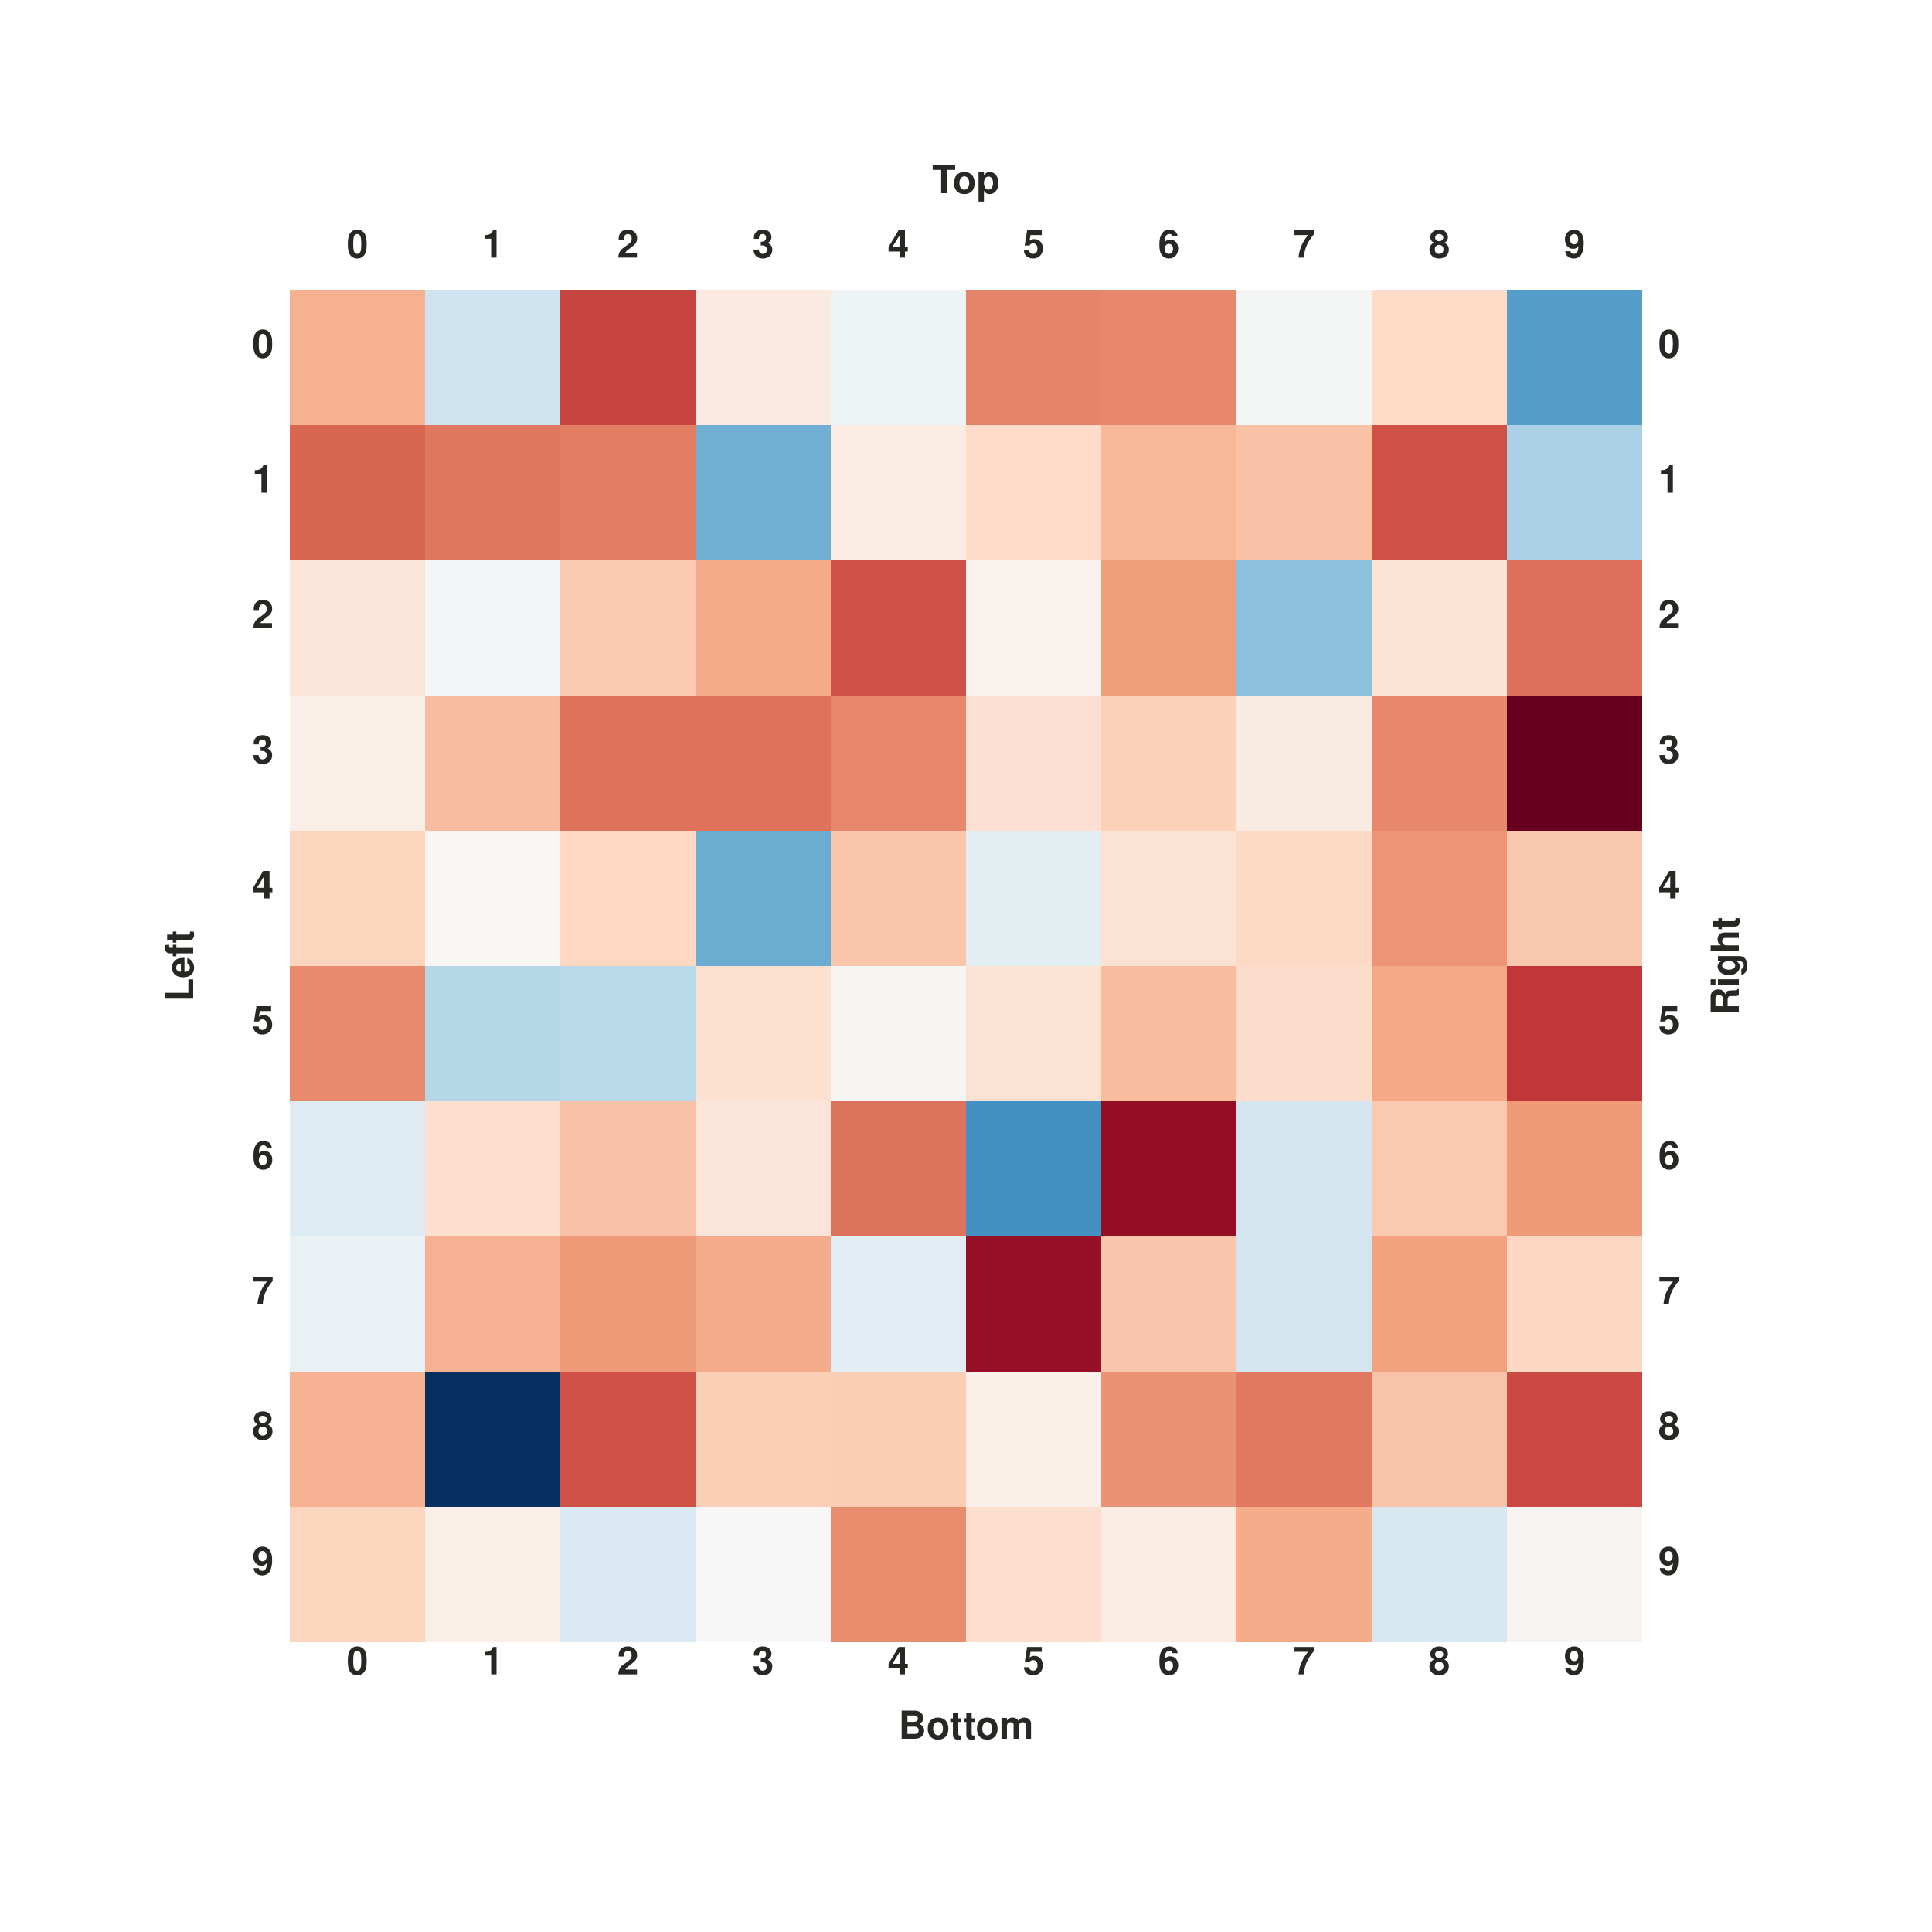
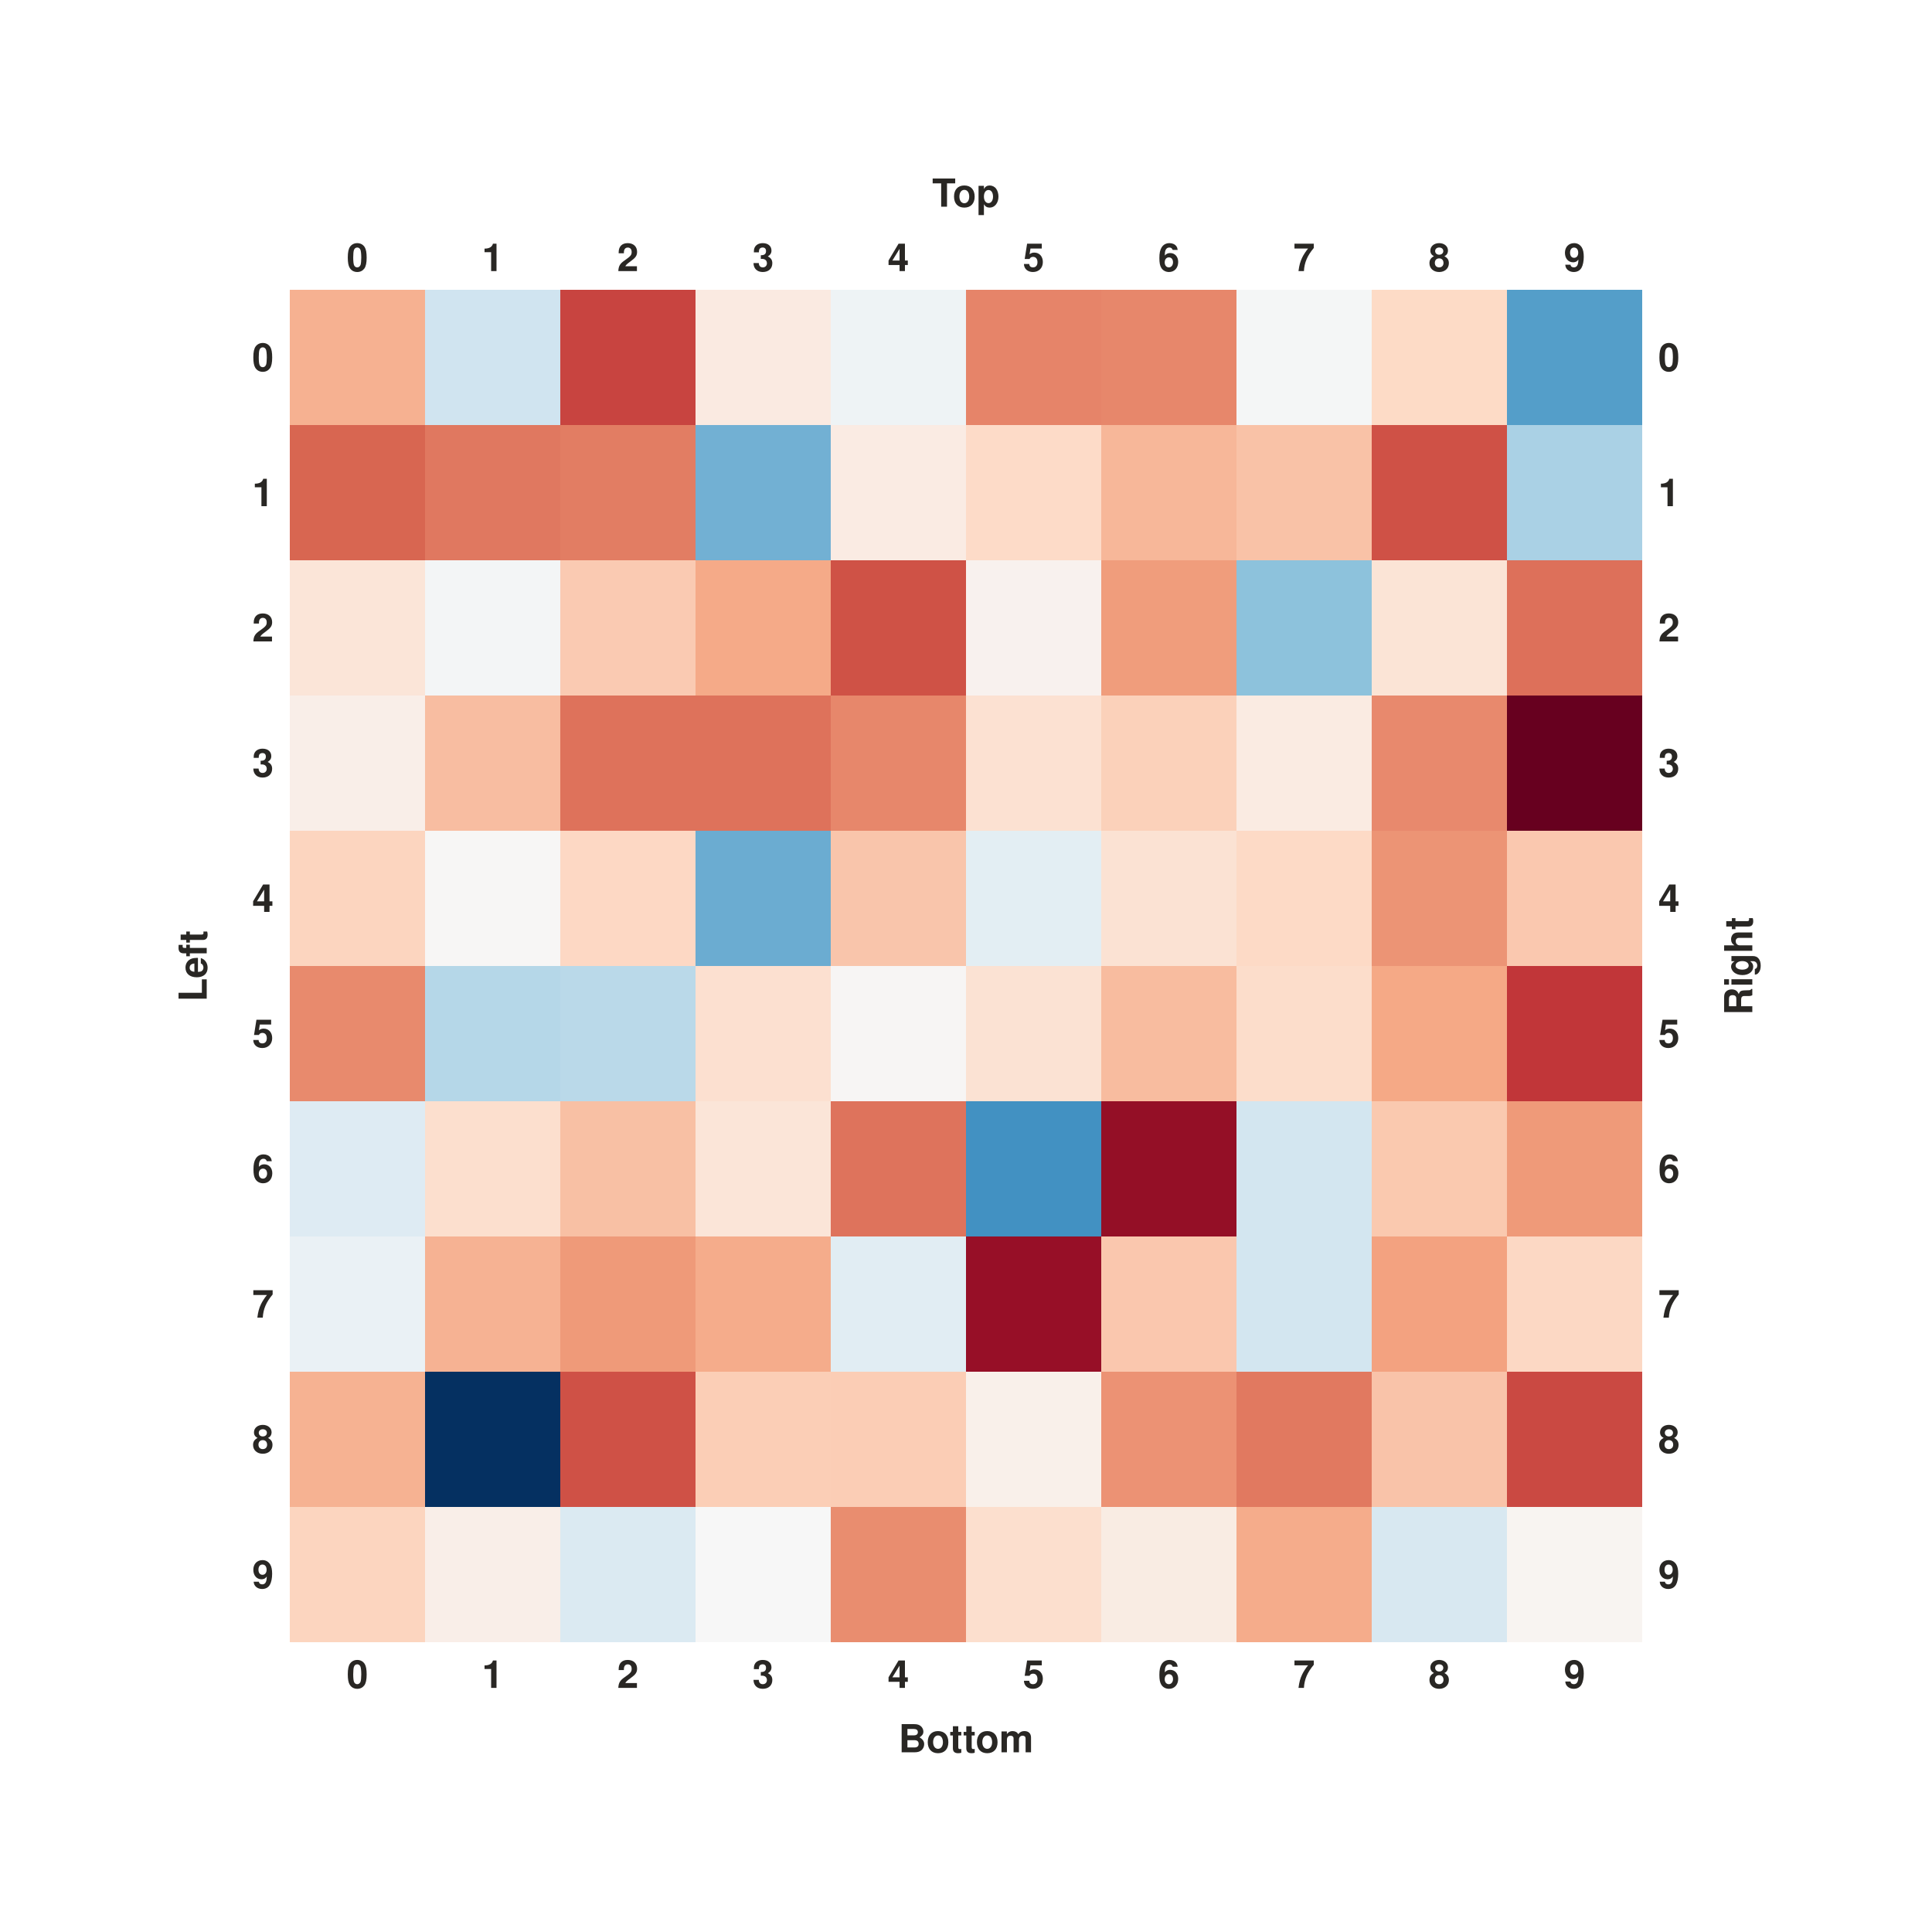
- <svg xmlns="http://www.w3.org/2000/svg" height="600px" id="t3533e153dde640b89f4eb75d19cded3e" preserveAspectRatio="xMidYMid meet" style="background-color:transparent;fill:rgb(16.1%,15.3%,14.1%);fill-opacity:1.0;font-family:Helvetica;font-size:12px;opacity:1.0;stroke:rgb(16.1%,15.3%,14.1%);stroke-opacity:1.0;stroke-width:1.0" viewBox="0 0 600 600" width="600px">
-   <g class="toyplot-axes-Table" id="t4199f415762c4ddca46a3cf5450fcba3">
-     <text style="alignment-baseline:middle;fill:rgb(16.1%,15.3%,14.1%);fill-opacity:1.0;font-size:12px;font-weight:bold;stroke:none;text-anchor:middle" transform="rotate(0,111.0,80.0)" x="111.0" y="80.0">0</text>
-     <text style="alignment-baseline:middle;fill:rgb(16.1%,15.3%,14.1%);fill-opacity:1.0;font-size:12px;font-weight:bold;stroke:none;text-anchor:middle" transform="rotate(0,153.0,80.0)" x="153.0" y="80.0">1</text>
-     <text style="alignment-baseline:middle;fill:rgb(16.1%,15.3%,14.1%);fill-opacity:1.0;font-size:12px;font-weight:bold;stroke:none;text-anchor:middle" transform="rotate(0,195.0,80.0)" x="195.0" y="80.0">2</text>
-     <text style="alignment-baseline:middle;fill:rgb(16.1%,15.3%,14.1%);fill-opacity:1.0;font-size:12px;font-weight:bold;stroke:none;text-anchor:middle" transform="rotate(0,237.0,80.0)" x="237.0" y="80.0">3</text>
-     <text style="alignment-baseline:middle;fill:rgb(16.1%,15.3%,14.1%);fill-opacity:1.0;font-size:12px;font-weight:bold;stroke:none;text-anchor:middle" transform="rotate(0,279.0,80.0)" x="279.0" y="80.0">4</text>
-     <text style="alignment-baseline:middle;fill:rgb(16.1%,15.3%,14.1%);fill-opacity:1.0;font-size:12px;font-weight:bold;stroke:none;text-anchor:middle" transform="rotate(0,321.0,80.0)" x="321.0" y="80.0">5</text>
-     <text style="alignment-baseline:middle;fill:rgb(16.1%,15.3%,14.1%);fill-opacity:1.0;font-size:12px;font-weight:bold;stroke:none;text-anchor:middle" transform="rotate(0,363.0,80.0)" x="363.0" y="80.0">6</text>
-     <text style="alignment-baseline:middle;fill:rgb(16.1%,15.3%,14.1%);fill-opacity:1.0;font-size:12px;font-weight:bold;stroke:none;text-anchor:middle" transform="rotate(0,405.0,80.0)" x="405.0" y="80.0">7</text>
-     <text style="alignment-baseline:middle;fill:rgb(16.1%,15.3%,14.1%);fill-opacity:1.0;font-size:12px;font-weight:bold;stroke:none;text-anchor:middle" transform="rotate(0,447.0,80.0)" x="447.0" y="80.0">8</text>
-     <text style="alignment-baseline:middle;fill:rgb(16.1%,15.3%,14.1%);fill-opacity:1.0;font-size:12px;font-weight:bold;stroke:none;text-anchor:middle" transform="rotate(0,489.0,80.0)" x="489.0" y="80.0">9</text>
-     <text style="alignment-baseline:middle;fill:rgb(16.1%,15.3%,14.1%);fill-opacity:1.0;font-size:12px;font-weight:bold;stroke:none;text-anchor:end" x="85.0" y="111.0">0</text>
+ <svg xmlns="http://www.w3.org/2000/svg" height="600px" id="tc5230e3587a64b2f9738c07dfee631e5" preserveAspectRatio="xMidYMid meet" style="background-color:transparent;fill:rgb(16.1%,15.3%,14.1%);fill-opacity:1.0;font-family:Helvetica;font-size:12px;opacity:1.0;stroke:rgb(16.1%,15.3%,14.1%);stroke-opacity:1.0;stroke-width:1.0" viewBox="0 0 600 600" width="600px">
+   <g class="toyplot-axes-Table" id="t603b32c61a994c01a98cdb0d5e4cd340">
+     <text style="dominant-baseline:middle;fill:rgb(16.1%,15.3%,14.1%);fill-opacity:1.0;font-size:12px;font-weight:bold;stroke:none;text-anchor:middle" transform="translate(111.0,80.0)">
+       <tspan dominant-baseline="inherit">0</tspan>
+     </text>
+     <text style="dominant-baseline:middle;fill:rgb(16.1%,15.3%,14.1%);fill-opacity:1.0;font-size:12px;font-weight:bold;stroke:none;text-anchor:middle" transform="translate(153.0,80.0)">
+       <tspan dominant-baseline="inherit">1</tspan>
+     </text>
+     <text style="dominant-baseline:middle;fill:rgb(16.1%,15.3%,14.1%);fill-opacity:1.0;font-size:12px;font-weight:bold;stroke:none;text-anchor:middle" transform="translate(195.0,80.0)">
+       <tspan dominant-baseline="inherit">2</tspan>
+     </text>
+     <text style="dominant-baseline:middle;fill:rgb(16.1%,15.3%,14.1%);fill-opacity:1.0;font-size:12px;font-weight:bold;stroke:none;text-anchor:middle" transform="translate(237.0,80.0)">
+       <tspan dominant-baseline="inherit">3</tspan>
+     </text>
+     <text style="dominant-baseline:middle;fill:rgb(16.1%,15.3%,14.1%);fill-opacity:1.0;font-size:12px;font-weight:bold;stroke:none;text-anchor:middle" transform="translate(279.0,80.0)">
+       <tspan dominant-baseline="inherit">4</tspan>
+     </text>
+     <text style="dominant-baseline:middle;fill:rgb(16.1%,15.3%,14.1%);fill-opacity:1.0;font-size:12px;font-weight:bold;stroke:none;text-anchor:middle" transform="translate(321.0,80.0)">
+       <tspan dominant-baseline="inherit">5</tspan>
+     </text>
+     <text style="dominant-baseline:middle;fill:rgb(16.1%,15.3%,14.1%);fill-opacity:1.0;font-size:12px;font-weight:bold;stroke:none;text-anchor:middle" transform="translate(363.0,80.0)">
+       <tspan dominant-baseline="inherit">6</tspan>
+     </text>
+     <text style="dominant-baseline:middle;fill:rgb(16.1%,15.3%,14.1%);fill-opacity:1.0;font-size:12px;font-weight:bold;stroke:none;text-anchor:middle" transform="translate(405.0,80.0)">
+       <tspan dominant-baseline="inherit">7</tspan>
+     </text>
+     <text style="dominant-baseline:middle;fill:rgb(16.1%,15.3%,14.1%);fill-opacity:1.0;font-size:12px;font-weight:bold;stroke:none;text-anchor:middle" transform="translate(447.0,80.0)">
+       <tspan dominant-baseline="inherit">8</tspan>
+     </text>
+     <text style="dominant-baseline:middle;fill:rgb(16.1%,15.3%,14.1%);fill-opacity:1.0;font-size:12px;font-weight:bold;stroke:none;text-anchor:middle" transform="translate(489.0,80.0)">
+       <tspan dominant-baseline="inherit">9</tspan>
+     </text>
+     <text style="dominant-baseline:middle;fill:rgb(16.1%,15.3%,14.1%);fill-opacity:1.0;font-size:12px;font-weight:bold;stroke:none;text-anchor:end" transform="translate(85.0,111.0)">
+       <tspan dominant-baseline="inherit">0</tspan>
+     </text>
    <rect height="42.0" style="fill:rgb(96.5%,69.4%,57%);fill-opacity:1.0;stroke:none" width="42.0" x="90.0" y="90.0" />
    <rect height="42.0" style="fill:rgb(81.6%,89.6%,94%);fill-opacity:1.0;stroke:none" width="42.0" x="132.0" y="90.0" />
    <rect height="42.0" style="fill:rgb(78.4%,26.6%,25%);fill-opacity:1.0;stroke:none" width="42.0" x="174.0" y="90.0" />
    <rect height="42.0" style="fill:rgb(97.9%,91.8%,88.2%);fill-opacity:1.0;stroke:none" width="42.0" x="216.0" y="90.0" />
    <rect height="42.0" style="fill:rgb(93.5%,95.3%,96.2%);fill-opacity:1.0;stroke:none" width="42.0" x="258.0" y="90.0" />
    <rect height="42.0" style="fill:rgb(90.1%,51.9%,41.1%);fill-opacity:1.0;stroke:none" width="42.0" x="300.0" y="90.0" />
    <rect height="42.0" style="fill:rgb(90.6%,53.1%,42.1%);fill-opacity:1.0;stroke:none" width="42.0" x="342.0" y="90.0" />
    <rect height="42.0" style="fill:rgb(95.6%,96.3%,96.6%);fill-opacity:1.0;stroke:none" width="42.0" x="384.0" y="90.0" />
    <rect height="42.0" style="fill:rgb(99.2%,85.7%,77.7%);fill-opacity:1.0;stroke:none" width="42.0" x="426.0" y="90.0" />
    <rect height="42.0" style="fill:rgb(33%,61.9%,78.8%);fill-opacity:1.0;stroke:none" width="42.0" x="468.0" y="90.0" />
-     <text style="alignment-baseline:middle;fill:rgb(16.1%,15.3%,14.1%);fill-opacity:1.0;font-size:12px;font-weight:bold;stroke:none;text-anchor:begin" x="515.0" y="111.0">0</text>
-     <text style="alignment-baseline:middle;fill:rgb(16.1%,15.3%,14.1%);fill-opacity:1.0;font-size:12px;font-weight:bold;stroke:none;text-anchor:end" x="85.0" y="153.0">1</text>
+     <text style="dominant-baseline:middle;fill:rgb(16.1%,15.3%,14.1%);fill-opacity:1.0;font-size:12px;font-weight:bold;stroke:none;text-anchor:begin" transform="translate(515.0,111.0)">
+       <tspan dominant-baseline="inherit">0</tspan>
+     </text>
+     <text style="dominant-baseline:middle;fill:rgb(16.1%,15.3%,14.1%);fill-opacity:1.0;font-size:12px;font-weight:bold;stroke:none;text-anchor:end" transform="translate(85.0,153.0)">
+       <tspan dominant-baseline="inherit">1</tspan>
+     </text>
    <rect height="42.0" style="fill:rgb(84.9%,39.9%,31.9%);fill-opacity:1.0;stroke:none" width="42.0" x="90.0" y="132.0" />
    <rect height="42.0" style="fill:rgb(88%,47.1%,37.5%);fill-opacity:1.0;stroke:none" width="42.0" x="132.0" y="132.0" />
    <rect height="42.0" style="fill:rgb(88.8%,48.9%,38.8%);fill-opacity:1.0;stroke:none" width="42.0" x="174.0" y="132.0" />
    <rect height="42.0" style="fill:rgb(44.6%,69.2%,82.7%);fill-opacity:1.0;stroke:none" width="42.0" x="216.0" y="132.0" />
    <rect height="42.0" style="fill:rgb(97.9%,92.2%,88.9%);fill-opacity:1.0;stroke:none" width="42.0" x="258.0" y="132.0" />
    <rect height="42.0" style="fill:rgb(99.2%,86%,78.3%);fill-opacity:1.0;stroke:none" width="42.0" x="300.0" y="132.0" />
    <rect height="42.0" style="fill:rgb(96.9%,71.8%,60%);fill-opacity:1.0;stroke:none" width="42.0" x="342.0" y="132.0" />
    <rect height="42.0" style="fill:rgb(97.6%,75.9%,65.3%);fill-opacity:1.0;stroke:none" width="42.0" x="384.0" y="132.0" />
    <rect height="42.0" style="fill:rgb(81.1%,31.9%,27.5%);fill-opacity:1.0;stroke:none" width="42.0" x="426.0" y="132.0" />
    <rect height="42.0" style="fill:rgb(66.8%,82.1%,89.8%);fill-opacity:1.0;stroke:none" width="42.0" x="468.0" y="132.0" />
-     <text style="alignment-baseline:middle;fill:rgb(16.1%,15.3%,14.1%);fill-opacity:1.0;font-size:12px;font-weight:bold;stroke:none;text-anchor:begin" x="515.0" y="153.0">1</text>
-     <text style="alignment-baseline:middle;fill:rgb(16.1%,15.3%,14.1%);fill-opacity:1.0;font-size:12px;font-weight:bold;stroke:none;text-anchor:end" x="85.0" y="195.0">2</text>
+     <text style="dominant-baseline:middle;fill:rgb(16.1%,15.3%,14.1%);fill-opacity:1.0;font-size:12px;font-weight:bold;stroke:none;text-anchor:begin" transform="translate(515.0,153.0)">
+       <tspan dominant-baseline="inherit">1</tspan>
+     </text>
+     <text style="dominant-baseline:middle;fill:rgb(16.1%,15.3%,14.1%);fill-opacity:1.0;font-size:12px;font-weight:bold;stroke:none;text-anchor:end" transform="translate(85.0,195.0)">
+       <tspan dominant-baseline="inherit">2</tspan>
+     </text>
    <rect height="42.0" style="fill:rgb(98.4%,89.8%,84.7%);fill-opacity:1.0;stroke:none" width="42.0" x="90.0" y="174.0" />
    <rect height="42.0" style="fill:rgb(95.1%,96%,96.5%);fill-opacity:1.0;stroke:none" width="42.0" x="132.0" y="174.0" />
    <rect height="42.0" style="fill:rgb(98.1%,79.3%,69.7%);fill-opacity:1.0;stroke:none" width="42.0" x="174.0" y="174.0" />
    <rect height="42.0" style="fill:rgb(96%,66.5%,53.3%);fill-opacity:1.0;stroke:none" width="42.0" x="216.0" y="174.0" />
    <rect height="42.0" style="fill:rgb(81.1%,32%,27.6%);fill-opacity:1.0;stroke:none" width="42.0" x="258.0" y="174.0" />
    <rect height="42.0" style="fill:rgb(97.3%,94.7%,93.2%);fill-opacity:1.0;stroke:none" width="42.0" x="300.0" y="174.0" />
    <rect height="42.0" style="fill:rgb(94.3%,61.5%,48.5%);fill-opacity:1.0;stroke:none" width="42.0" x="342.0" y="174.0" />
    <rect height="42.0" style="fill:rgb(55.2%,75.9%,86.4%);fill-opacity:1.0;stroke:none" width="42.0" x="384.0" y="174.0" />
    <rect height="42.0" style="fill:rgb(98.5%,89.4%,84.1%);fill-opacity:1.0;stroke:none" width="42.0" x="426.0" y="174.0" />
    <rect height="42.0" style="fill:rgb(86.7%,44.1%,35.1%);fill-opacity:1.0;stroke:none" width="42.0" x="468.0" y="174.0" />
-     <text style="alignment-baseline:middle;fill:rgb(16.1%,15.3%,14.1%);fill-opacity:1.0;font-size:12px;font-weight:bold;stroke:none;text-anchor:begin" x="515.0" y="195.0">2</text>
-     <text style="alignment-baseline:middle;fill:rgb(16.1%,15.3%,14.1%);fill-opacity:1.0;font-size:12px;font-weight:bold;stroke:none;text-anchor:end" x="85.0" y="237.0">3</text>
+     <text style="dominant-baseline:middle;fill:rgb(16.1%,15.3%,14.1%);fill-opacity:1.0;font-size:12px;font-weight:bold;stroke:none;text-anchor:begin" transform="translate(515.0,195.0)">
+       <tspan dominant-baseline="inherit">2</tspan>
+     </text>
+     <text style="dominant-baseline:middle;fill:rgb(16.1%,15.3%,14.1%);fill-opacity:1.0;font-size:12px;font-weight:bold;stroke:none;text-anchor:end" transform="translate(85.0,237.0)">
+       <tspan dominant-baseline="inherit">3</tspan>
+     </text>
    <rect height="42.0" style="fill:rgb(97.6%,93.4%,90.9%);fill-opacity:1.0;stroke:none" width="42.0" x="90.0" y="216.0" />
    <rect height="42.0" style="fill:rgb(97.3%,74.2%,63.1%);fill-opacity:1.0;stroke:none" width="42.0" x="132.0" y="216.0" />
    <rect height="42.0" style="fill:rgb(86.9%,44.6%,35.5%);fill-opacity:1.0;stroke:none" width="42.0" x="174.0" y="216.0" />
    <rect height="42.0" style="fill:rgb(87%,44.7%,35.6%);fill-opacity:1.0;stroke:none" width="42.0" x="216.0" y="216.0" />
    <rect height="42.0" style="fill:rgb(90.6%,52.9%,41.9%);fill-opacity:1.0;stroke:none" width="42.0" x="258.0" y="216.0" />
    <rect height="42.0" style="fill:rgb(98.7%,88.3%,82.2%);fill-opacity:1.0;stroke:none" width="42.0" x="300.0" y="216.0" />
    <rect height="42.0" style="fill:rgb(98.5%,81.8%,72.8%);fill-opacity:1.0;stroke:none" width="42.0" x="342.0" y="216.0" />
    <rect height="42.0" style="fill:rgb(97.9%,92%,88.5%);fill-opacity:1.0;stroke:none" width="42.0" x="384.0" y="216.0" />
    <rect height="42.0" style="fill:rgb(91%,53.9%,42.7%);fill-opacity:1.0;stroke:none" width="42.0" x="426.0" y="216.0" />
    <rect height="42.0" style="fill:rgb(40.4%,0%,12.2%);fill-opacity:1.0;stroke:none" width="42.0" x="468.0" y="216.0" />
-     <text style="alignment-baseline:middle;fill:rgb(16.1%,15.3%,14.1%);fill-opacity:1.0;font-size:12px;font-weight:bold;stroke:none;text-anchor:begin" x="515.0" y="237.0">3</text>
-     <text style="alignment-baseline:middle;fill:rgb(16.1%,15.3%,14.1%);fill-opacity:1.0;font-size:12px;font-weight:bold;stroke:none;text-anchor:end" x="85.0" y="279.0">4</text>
+     <text style="dominant-baseline:middle;fill:rgb(16.1%,15.3%,14.1%);fill-opacity:1.0;font-size:12px;font-weight:bold;stroke:none;text-anchor:begin" transform="translate(515.0,237.0)">
+       <tspan dominant-baseline="inherit">3</tspan>
+     </text>
+     <text style="dominant-baseline:middle;fill:rgb(16.1%,15.3%,14.1%);fill-opacity:1.0;font-size:12px;font-weight:bold;stroke:none;text-anchor:end" transform="translate(85.0,279.0)">
+       <tspan dominant-baseline="inherit">4</tspan>
+     </text>
    <rect height="42.0" style="fill:rgb(98.8%,83.5%,75%);fill-opacity:1.0;stroke:none" width="42.0" x="90.0" y="258.0" />
    <rect height="42.0" style="fill:rgb(96.9%,96.5%,96.2%);fill-opacity:1.0;stroke:none" width="42.0" x="132.0" y="258.0" />
    <rect height="42.0" style="fill:rgb(99.1%,84.9%,76.8%);fill-opacity:1.0;stroke:none" width="42.0" x="174.0" y="258.0" />
    <rect height="42.0" style="fill:rgb(41.8%,67.4%,81.8%);fill-opacity:1.0;stroke:none" width="42.0" x="216.0" y="258.0" />
    <rect height="42.0" style="fill:rgb(97.8%,77.4%,67.2%);fill-opacity:1.0;stroke:none" width="42.0" x="258.0" y="258.0" />
    <rect height="42.0" style="fill:rgb(89.1%,93.2%,95.4%);fill-opacity:1.0;stroke:none" width="42.0" x="300.0" y="258.0" />
    <rect height="42.0" style="fill:rgb(98.6%,88.6%,82.7%);fill-opacity:1.0;stroke:none" width="42.0" x="342.0" y="258.0" />
    <rect height="42.0" style="fill:rgb(99.2%,85.6%,77.6%);fill-opacity:1.0;stroke:none" width="42.0" x="384.0" y="258.0" />
    <rect height="42.0" style="fill:rgb(92.7%,57.9%,45.7%);fill-opacity:1.0;stroke:none" width="42.0" x="426.0" y="258.0" />
    <rect height="42.0" style="fill:rgb(98%,78.6%,68.7%);fill-opacity:1.0;stroke:none" width="42.0" x="468.0" y="258.0" />
-     <text style="alignment-baseline:middle;fill:rgb(16.1%,15.3%,14.1%);fill-opacity:1.0;font-size:12px;font-weight:bold;stroke:none;text-anchor:begin" x="515.0" y="279.0">4</text>
-     <text style="alignment-baseline:middle;fill:rgb(16.1%,15.3%,14.1%);fill-opacity:1.0;font-size:12px;font-weight:bold;stroke:none;text-anchor:end" x="85.0" y="321.0">5</text>
+     <text style="dominant-baseline:middle;fill:rgb(16.1%,15.3%,14.1%);fill-opacity:1.0;font-size:12px;font-weight:bold;stroke:none;text-anchor:begin" transform="translate(515.0,279.0)">
+       <tspan dominant-baseline="inherit">4</tspan>
+     </text>
+     <text style="dominant-baseline:middle;fill:rgb(16.1%,15.3%,14.1%);fill-opacity:1.0;font-size:12px;font-weight:bold;stroke:none;text-anchor:end" transform="translate(85.0,321.0)">
+       <tspan dominant-baseline="inherit">5</tspan>
+     </text>
    <rect height="42.0" style="fill:rgb(91%,54%,42.7%);fill-opacity:1.0;stroke:none" width="42.0" x="90.0" y="300.0" />
    <rect height="42.0" style="fill:rgb(71%,84.2%,91%);fill-opacity:1.0;stroke:none" width="42.0" x="132.0" y="300.0" />
    <rect height="42.0" style="fill:rgb(72.8%,85.2%,91.5%);fill-opacity:1.0;stroke:none" width="42.0" x="174.0" y="300.0" />
    <rect height="42.0" style="fill:rgb(98.8%,87.9%,81.5%);fill-opacity:1.0;stroke:none" width="42.0" x="216.0" y="300.0" />
    <rect height="42.0" style="fill:rgb(97%,96.2%,95.7%);fill-opacity:1.0;stroke:none" width="42.0" x="258.0" y="300.0" />
    <rect height="42.0" style="fill:rgb(98.6%,88.7%,82.9%);fill-opacity:1.0;stroke:none" width="42.0" x="300.0" y="300.0" />
    <rect height="42.0" style="fill:rgb(97.2%,73.6%,62.4%);fill-opacity:1.0;stroke:none" width="42.0" x="342.0" y="300.0" />
    <rect height="42.0" style="fill:rgb(99%,86.7%,79.5%);fill-opacity:1.0;stroke:none" width="42.0" x="384.0" y="300.0" />
    <rect height="42.0" style="fill:rgb(95.9%,66.1%,52.7%);fill-opacity:1.0;stroke:none" width="42.0" x="426.0" y="300.0" />
    <rect height="42.0" style="fill:rgb(75.7%,21.3%,22.5%);fill-opacity:1.0;stroke:none" width="42.0" x="468.0" y="300.0" />
-     <text style="alignment-baseline:middle;fill:rgb(16.1%,15.3%,14.1%);fill-opacity:1.0;font-size:12px;font-weight:bold;stroke:none;text-anchor:begin" x="515.0" y="321.0">5</text>
-     <text style="alignment-baseline:middle;fill:rgb(16.1%,15.3%,14.1%);fill-opacity:1.0;font-size:12px;font-weight:bold;stroke:none;text-anchor:end" x="85.0" y="363.0">6</text>
+     <text style="dominant-baseline:middle;fill:rgb(16.1%,15.3%,14.1%);fill-opacity:1.0;font-size:12px;font-weight:bold;stroke:none;text-anchor:begin" transform="translate(515.0,321.0)">
+       <tspan dominant-baseline="inherit">5</tspan>
+     </text>
+     <text style="dominant-baseline:middle;fill:rgb(16.1%,15.3%,14.1%);fill-opacity:1.0;font-size:12px;font-weight:bold;stroke:none;text-anchor:end" transform="translate(85.0,363.0)">
+       <tspan dominant-baseline="inherit">6</tspan>
+     </text>
    <rect height="42.0" style="fill:rgb(87.2%,92.3%,95.1%);fill-opacity:1.0;stroke:none" width="42.0" x="90.0" y="342.0" />
    <rect height="42.0" style="fill:rgb(98.9%,87.3%,80.6%);fill-opacity:1.0;stroke:none" width="42.0" x="132.0" y="342.0" />
    <rect height="42.0" style="fill:rgb(97.4%,75.3%,64.5%);fill-opacity:1.0;stroke:none" width="42.0" x="174.0" y="342.0" />
    <rect height="42.0" style="fill:rgb(98.4%,89.9%,84.9%);fill-opacity:1.0;stroke:none" width="42.0" x="216.0" y="342.0" />
    <rect height="42.0" style="fill:rgb(87.2%,45.2%,36%);fill-opacity:1.0;stroke:none" width="42.0" x="258.0" y="342.0" />
    <rect height="42.0" style="fill:rgb(25.7%,56.8%,76%);fill-opacity:1.0;stroke:none" width="42.0" x="300.0" y="342.0" />
    <rect height="42.0" style="fill:rgb(58.2%,5.7%,15%);fill-opacity:1.0;stroke:none" width="42.0" x="342.0" y="342.0" />
    <rect height="42.0" style="fill:rgb(82.9%,90.3%,94.3%);fill-opacity:1.0;stroke:none" width="42.0" x="384.0" y="342.0" />
    <rect height="42.0" style="fill:rgb(98%,78.7%,68.8%);fill-opacity:1.0;stroke:none" width="42.0" x="426.0" y="342.0" />
    <rect height="42.0" style="fill:rgb(93.7%,60.2%,47.5%);fill-opacity:1.0;stroke:none" width="42.0" x="468.0" y="342.0" />
-     <text style="alignment-baseline:middle;fill:rgb(16.1%,15.3%,14.1%);fill-opacity:1.0;font-size:12px;font-weight:bold;stroke:none;text-anchor:begin" x="515.0" y="363.0">6</text>
-     <text style="alignment-baseline:middle;fill:rgb(16.1%,15.3%,14.1%);fill-opacity:1.0;font-size:12px;font-weight:bold;stroke:none;text-anchor:end" x="85.0" y="405.0">7</text>
+     <text style="dominant-baseline:middle;fill:rgb(16.1%,15.3%,14.1%);fill-opacity:1.0;font-size:12px;font-weight:bold;stroke:none;text-anchor:begin" transform="translate(515.0,363.0)">
+       <tspan dominant-baseline="inherit">6</tspan>
+     </text>
+     <text style="dominant-baseline:middle;fill:rgb(16.1%,15.3%,14.1%);fill-opacity:1.0;font-size:12px;font-weight:bold;stroke:none;text-anchor:end" transform="translate(85.0,405.0)">
+       <tspan dominant-baseline="inherit">7</tspan>
+     </text>
    <rect height="42.0" style="fill:rgb(91.9%,94.5%,95.9%);fill-opacity:1.0;stroke:none" width="42.0" x="90.0" y="384.0" />
    <rect height="42.0" style="fill:rgb(96.5%,69.8%,57.5%);fill-opacity:1.0;stroke:none" width="42.0" x="132.0" y="384.0" />
    <rect height="42.0" style="fill:rgb(93.7%,60.2%,47.5%);fill-opacity:1.0;stroke:none" width="42.0" x="174.0" y="384.0" />
    <rect height="42.0" style="fill:rgb(96.2%,67.6%,54.7%);fill-opacity:1.0;stroke:none" width="42.0" x="216.0" y="384.0" />
    <rect height="42.0" style="fill:rgb(88.4%,92.8%,95.3%);fill-opacity:1.0;stroke:none" width="42.0" x="258.0" y="384.0" />
    <rect height="42.0" style="fill:rgb(59.3%,6.06%,15.2%);fill-opacity:1.0;stroke:none" width="42.0" x="300.0" y="384.0" />
    <rect height="42.0" style="fill:rgb(97.9%,78.1%,68.1%);fill-opacity:1.0;stroke:none" width="42.0" x="342.0" y="384.0" />
    <rect height="42.0" style="fill:rgb(82.7%,90.1%,94.3%);fill-opacity:1.0;stroke:none" width="42.0" x="384.0" y="384.0" />
    <rect height="42.0" style="fill:rgb(95.1%,63.5%,50%);fill-opacity:1.0;stroke:none" width="42.0" x="426.0" y="384.0" />
    <rect height="42.0" style="fill:rgb(99%,84.8%,76.7%);fill-opacity:1.0;stroke:none" width="42.0" x="468.0" y="384.0" />
-     <text style="alignment-baseline:middle;fill:rgb(16.1%,15.3%,14.1%);fill-opacity:1.0;font-size:12px;font-weight:bold;stroke:none;text-anchor:begin" x="515.0" y="405.0">7</text>
-     <text style="alignment-baseline:middle;fill:rgb(16.1%,15.3%,14.1%);fill-opacity:1.0;font-size:12px;font-weight:bold;stroke:none;text-anchor:end" x="85.0" y="447.0">8</text>
+     <text style="dominant-baseline:middle;fill:rgb(16.1%,15.3%,14.1%);fill-opacity:1.0;font-size:12px;font-weight:bold;stroke:none;text-anchor:begin" transform="translate(515.0,405.0)">
+       <tspan dominant-baseline="inherit">7</tspan>
+     </text>
+     <text style="dominant-baseline:middle;fill:rgb(16.1%,15.3%,14.1%);fill-opacity:1.0;font-size:12px;font-weight:bold;stroke:none;text-anchor:end" transform="translate(85.0,447.0)">
+       <tspan dominant-baseline="inherit">8</tspan>
+     </text>
    <rect height="42.0" style="fill:rgb(96.5%,69.7%,57.4%);fill-opacity:1.0;stroke:none" width="42.0" x="90.0" y="426.0" />
    <rect height="42.0" style="fill:rgb(1.96%,18.8%,38%);fill-opacity:1.0;stroke:none" width="42.0" x="132.0" y="426.0" />
    <rect height="42.0" style="fill:rgb(81.1%,31.9%,27.5%);fill-opacity:1.0;stroke:none" width="42.0" x="174.0" y="426.0" />
    <rect height="42.0" style="fill:rgb(98.4%,80.8%,71.5%);fill-opacity:1.0;stroke:none" width="42.0" x="216.0" y="426.0" />
    <rect height="42.0" style="fill:rgb(98.3%,80.4%,71%);fill-opacity:1.0;stroke:none" width="42.0" x="258.0" y="426.0" />
    <rect height="42.0" style="fill:rgb(97.5%,94%,91.9%);fill-opacity:1.0;stroke:none" width="42.0" x="300.0" y="426.0" />
    <rect height="42.0" style="fill:rgb(92.5%,57.3%,45.3%);fill-opacity:1.0;stroke:none" width="42.0" x="342.0" y="426.0" />
    <rect height="42.0" style="fill:rgb(88.2%,47.4%,37.7%);fill-opacity:1.0;stroke:none" width="42.0" x="384.0" y="426.0" />
    <rect height="42.0" style="fill:rgb(97.7%,76.6%,66.1%);fill-opacity:1.0;stroke:none" width="42.0" x="426.0" y="426.0" />
    <rect height="42.0" style="fill:rgb(79.4%,28.5%,25.9%);fill-opacity:1.0;stroke:none" width="42.0" x="468.0" y="426.0" />
-     <text style="alignment-baseline:middle;fill:rgb(16.1%,15.3%,14.1%);fill-opacity:1.0;font-size:12px;font-weight:bold;stroke:none;text-anchor:begin" x="515.0" y="447.0">8</text>
-     <text style="alignment-baseline:middle;fill:rgb(16.1%,15.3%,14.1%);fill-opacity:1.0;font-size:12px;font-weight:bold;stroke:none;text-anchor:end" x="85.0" y="489.0">9</text>
+     <text style="dominant-baseline:middle;fill:rgb(16.1%,15.3%,14.1%);fill-opacity:1.0;font-size:12px;font-weight:bold;stroke:none;text-anchor:begin" transform="translate(515.0,447.0)">
+       <tspan dominant-baseline="inherit">8</tspan>
+     </text>
+     <text style="dominant-baseline:middle;fill:rgb(16.1%,15.3%,14.1%);fill-opacity:1.0;font-size:12px;font-weight:bold;stroke:none;text-anchor:end" transform="translate(85.0,489.0)">
+       <tspan dominant-baseline="inherit">9</tspan>
+     </text>
    <rect height="42.0" style="fill:rgb(98.8%,83.4%,74.8%);fill-opacity:1.0;stroke:none" width="42.0" x="90.0" y="468.0" />
    <rect height="42.0" style="fill:rgb(97.6%,93.4%,91%);fill-opacity:1.0;stroke:none" width="42.0" x="132.0" y="468.0" />
    <rect height="42.0" style="fill:rgb(85.8%,91.6%,94.8%);fill-opacity:1.0;stroke:none" width="42.0" x="174.0" y="468.0" />
    <rect height="42.0" style="fill:rgb(96.9%,96.8%,96.8%);fill-opacity:1.0;stroke:none" width="42.0" x="216.0" y="468.0" />
    <rect height="42.0" style="fill:rgb(91.5%,55.1%,43.6%);fill-opacity:1.0;stroke:none" width="42.0" x="258.0" y="468.0" />
    <rect height="42.0" style="fill:rgb(98.9%,87.6%,80.9%);fill-opacity:1.0;stroke:none" width="42.0" x="300.0" y="468.0" />
    <rect height="42.0" style="fill:rgb(97.8%,92.4%,89.2%);fill-opacity:1.0;stroke:none" width="42.0" x="342.0" y="468.0" />
    <rect height="42.0" style="fill:rgb(96.1%,67.4%,54.4%);fill-opacity:1.0;stroke:none" width="42.0" x="384.0" y="468.0" />
    <rect height="42.0" style="fill:rgb(84.8%,91.1%,94.6%);fill-opacity:1.0;stroke:none" width="42.0" x="426.0" y="468.0" />
    <rect height="42.0" style="fill:rgb(97.2%,95.5%,94.5%);fill-opacity:1.0;stroke:none" width="42.0" x="468.0" y="468.0" />
-     <text style="alignment-baseline:middle;fill:rgb(16.1%,15.3%,14.1%);fill-opacity:1.0;font-size:12px;font-weight:bold;stroke:none;text-anchor:begin" x="515.0" y="489.0">9</text>
-     <text style="alignment-baseline:middle;fill:rgb(16.1%,15.3%,14.1%);fill-opacity:1.0;font-size:12px;font-weight:bold;stroke:none;text-anchor:middle" transform="rotate(0,111.0,520.0)" x="111.0" y="520.0">0</text>
-     <text style="alignment-baseline:middle;fill:rgb(16.1%,15.3%,14.1%);fill-opacity:1.0;font-size:12px;font-weight:bold;stroke:none;text-anchor:middle" transform="rotate(0,153.0,520.0)" x="153.0" y="520.0">1</text>
-     <text style="alignment-baseline:middle;fill:rgb(16.1%,15.3%,14.1%);fill-opacity:1.0;font-size:12px;font-weight:bold;stroke:none;text-anchor:middle" transform="rotate(0,195.0,520.0)" x="195.0" y="520.0">2</text>
-     <text style="alignment-baseline:middle;fill:rgb(16.1%,15.3%,14.1%);fill-opacity:1.0;font-size:12px;font-weight:bold;stroke:none;text-anchor:middle" transform="rotate(0,237.0,520.0)" x="237.0" y="520.0">3</text>
-     <text style="alignment-baseline:middle;fill:rgb(16.1%,15.3%,14.1%);fill-opacity:1.0;font-size:12px;font-weight:bold;stroke:none;text-anchor:middle" transform="rotate(0,279.0,520.0)" x="279.0" y="520.0">4</text>
-     <text style="alignment-baseline:middle;fill:rgb(16.1%,15.3%,14.1%);fill-opacity:1.0;font-size:12px;font-weight:bold;stroke:none;text-anchor:middle" transform="rotate(0,321.0,520.0)" x="321.0" y="520.0">5</text>
-     <text style="alignment-baseline:middle;fill:rgb(16.1%,15.3%,14.1%);fill-opacity:1.0;font-size:12px;font-weight:bold;stroke:none;text-anchor:middle" transform="rotate(0,363.0,520.0)" x="363.0" y="520.0">6</text>
-     <text style="alignment-baseline:middle;fill:rgb(16.1%,15.3%,14.1%);fill-opacity:1.0;font-size:12px;font-weight:bold;stroke:none;text-anchor:middle" transform="rotate(0,405.0,520.0)" x="405.0" y="520.0">7</text>
-     <text style="alignment-baseline:middle;fill:rgb(16.1%,15.3%,14.1%);fill-opacity:1.0;font-size:12px;font-weight:bold;stroke:none;text-anchor:middle" transform="rotate(0,447.0,520.0)" x="447.0" y="520.0">8</text>
-     <text style="alignment-baseline:middle;fill:rgb(16.1%,15.3%,14.1%);fill-opacity:1.0;font-size:12px;font-weight:bold;stroke:none;text-anchor:middle" transform="rotate(0,489.0,520.0)" x="489.0" y="520.0">9</text>
-     <text style="alignment-baseline:middle;fill:rgb(16.1%,15.3%,14.1%);fill-opacity:1.0;font-size:12px;font-weight:bold;stroke:none;text-anchor:middle" transform="rotate(0,300.0,60.0)" x="300.0" y="60.0">Top</text>
-     <text style="alignment-baseline:middle;fill:rgb(16.1%,15.3%,14.1%);fill-opacity:1.0;font-size:12px;font-weight:bold;stroke:none;text-anchor:middle" transform="rotate(-90,60.0,300.0)" x="60.0" y="300.0">Left</text>
-     <text style="alignment-baseline:middle;fill:rgb(16.1%,15.3%,14.1%);fill-opacity:1.0;font-size:12px;font-weight:bold;stroke:none;text-anchor:middle" transform="rotate(-90,540.0,300.0)" x="540.0" y="300.0">Right</text>
-     <text style="alignment-baseline:middle;fill:rgb(16.1%,15.3%,14.1%);fill-opacity:1.0;font-size:12px;font-weight:bold;stroke:none;text-anchor:middle" transform="rotate(0,300.0,540.0)" x="300.0" y="540.0">Bottom</text>
+     <text style="dominant-baseline:middle;fill:rgb(16.1%,15.3%,14.1%);fill-opacity:1.0;font-size:12px;font-weight:bold;stroke:none;text-anchor:begin" transform="translate(515.0,489.0)">
+       <tspan dominant-baseline="inherit">9</tspan>
+     </text>
+     <text style="dominant-baseline:middle;fill:rgb(16.1%,15.3%,14.1%);fill-opacity:1.0;font-size:12px;font-weight:bold;stroke:none;text-anchor:middle" transform="translate(111.0,520.0)">
+       <tspan dominant-baseline="inherit">0</tspan>
+     </text>
+     <text style="dominant-baseline:middle;fill:rgb(16.1%,15.3%,14.1%);fill-opacity:1.0;font-size:12px;font-weight:bold;stroke:none;text-anchor:middle" transform="translate(153.0,520.0)">
+       <tspan dominant-baseline="inherit">1</tspan>
+     </text>
+     <text style="dominant-baseline:middle;fill:rgb(16.1%,15.3%,14.1%);fill-opacity:1.0;font-size:12px;font-weight:bold;stroke:none;text-anchor:middle" transform="translate(195.0,520.0)">
+       <tspan dominant-baseline="inherit">2</tspan>
+     </text>
+     <text style="dominant-baseline:middle;fill:rgb(16.1%,15.3%,14.1%);fill-opacity:1.0;font-size:12px;font-weight:bold;stroke:none;text-anchor:middle" transform="translate(237.0,520.0)">
+       <tspan dominant-baseline="inherit">3</tspan>
+     </text>
+     <text style="dominant-baseline:middle;fill:rgb(16.1%,15.3%,14.1%);fill-opacity:1.0;font-size:12px;font-weight:bold;stroke:none;text-anchor:middle" transform="translate(279.0,520.0)">
+       <tspan dominant-baseline="inherit">4</tspan>
+     </text>
+     <text style="dominant-baseline:middle;fill:rgb(16.1%,15.3%,14.1%);fill-opacity:1.0;font-size:12px;font-weight:bold;stroke:none;text-anchor:middle" transform="translate(321.0,520.0)">
+       <tspan dominant-baseline="inherit">5</tspan>
+     </text>
+     <text style="dominant-baseline:middle;fill:rgb(16.1%,15.3%,14.1%);fill-opacity:1.0;font-size:12px;font-weight:bold;stroke:none;text-anchor:middle" transform="translate(363.0,520.0)">
+       <tspan dominant-baseline="inherit">6</tspan>
+     </text>
+     <text style="dominant-baseline:middle;fill:rgb(16.1%,15.3%,14.1%);fill-opacity:1.0;font-size:12px;font-weight:bold;stroke:none;text-anchor:middle" transform="translate(405.0,520.0)">
+       <tspan dominant-baseline="inherit">7</tspan>
+     </text>
+     <text style="dominant-baseline:middle;fill:rgb(16.1%,15.3%,14.1%);fill-opacity:1.0;font-size:12px;font-weight:bold;stroke:none;text-anchor:middle" transform="translate(447.0,520.0)">
+       <tspan dominant-baseline="inherit">8</tspan>
+     </text>
+     <text style="dominant-baseline:middle;fill:rgb(16.1%,15.3%,14.1%);fill-opacity:1.0;font-size:12px;font-weight:bold;stroke:none;text-anchor:middle" transform="translate(489.0,520.0)">
+       <tspan dominant-baseline="inherit">9</tspan>
+     </text>
+     <text style="dominant-baseline:middle;fill:rgb(16.1%,15.3%,14.1%);fill-opacity:1.0;font-size:12px;font-weight:bold;stroke:none;text-anchor:middle" transform="translate(300.0,60.0)">
+       <tspan dominant-baseline="inherit">Top</tspan>
+     </text>
+     <text style="dominant-baseline:middle;fill:rgb(16.1%,15.3%,14.1%);fill-opacity:1.0;font-size:12px;font-weight:bold;stroke:none;text-anchor:middle" transform="translate(60.0,300.0)rotate(-90)">
+       <tspan dominant-baseline="inherit">Left</tspan>
+     </text>
+     <text style="dominant-baseline:middle;fill:rgb(16.1%,15.3%,14.1%);fill-opacity:1.0;font-size:12px;font-weight:bold;stroke:none;text-anchor:middle" transform="translate(540.0,300.0)rotate(-90)">
+       <tspan dominant-baseline="inherit">Right</tspan>
+     </text>
+     <text style="dominant-baseline:middle;fill:rgb(16.1%,15.3%,14.1%);fill-opacity:1.0;font-size:12px;font-weight:bold;stroke:none;text-anchor:middle" transform="translate(300.0,540.0)">
+       <tspan dominant-baseline="inherit">Bottom</tspan>
+     </text>
  </g>
</svg>
